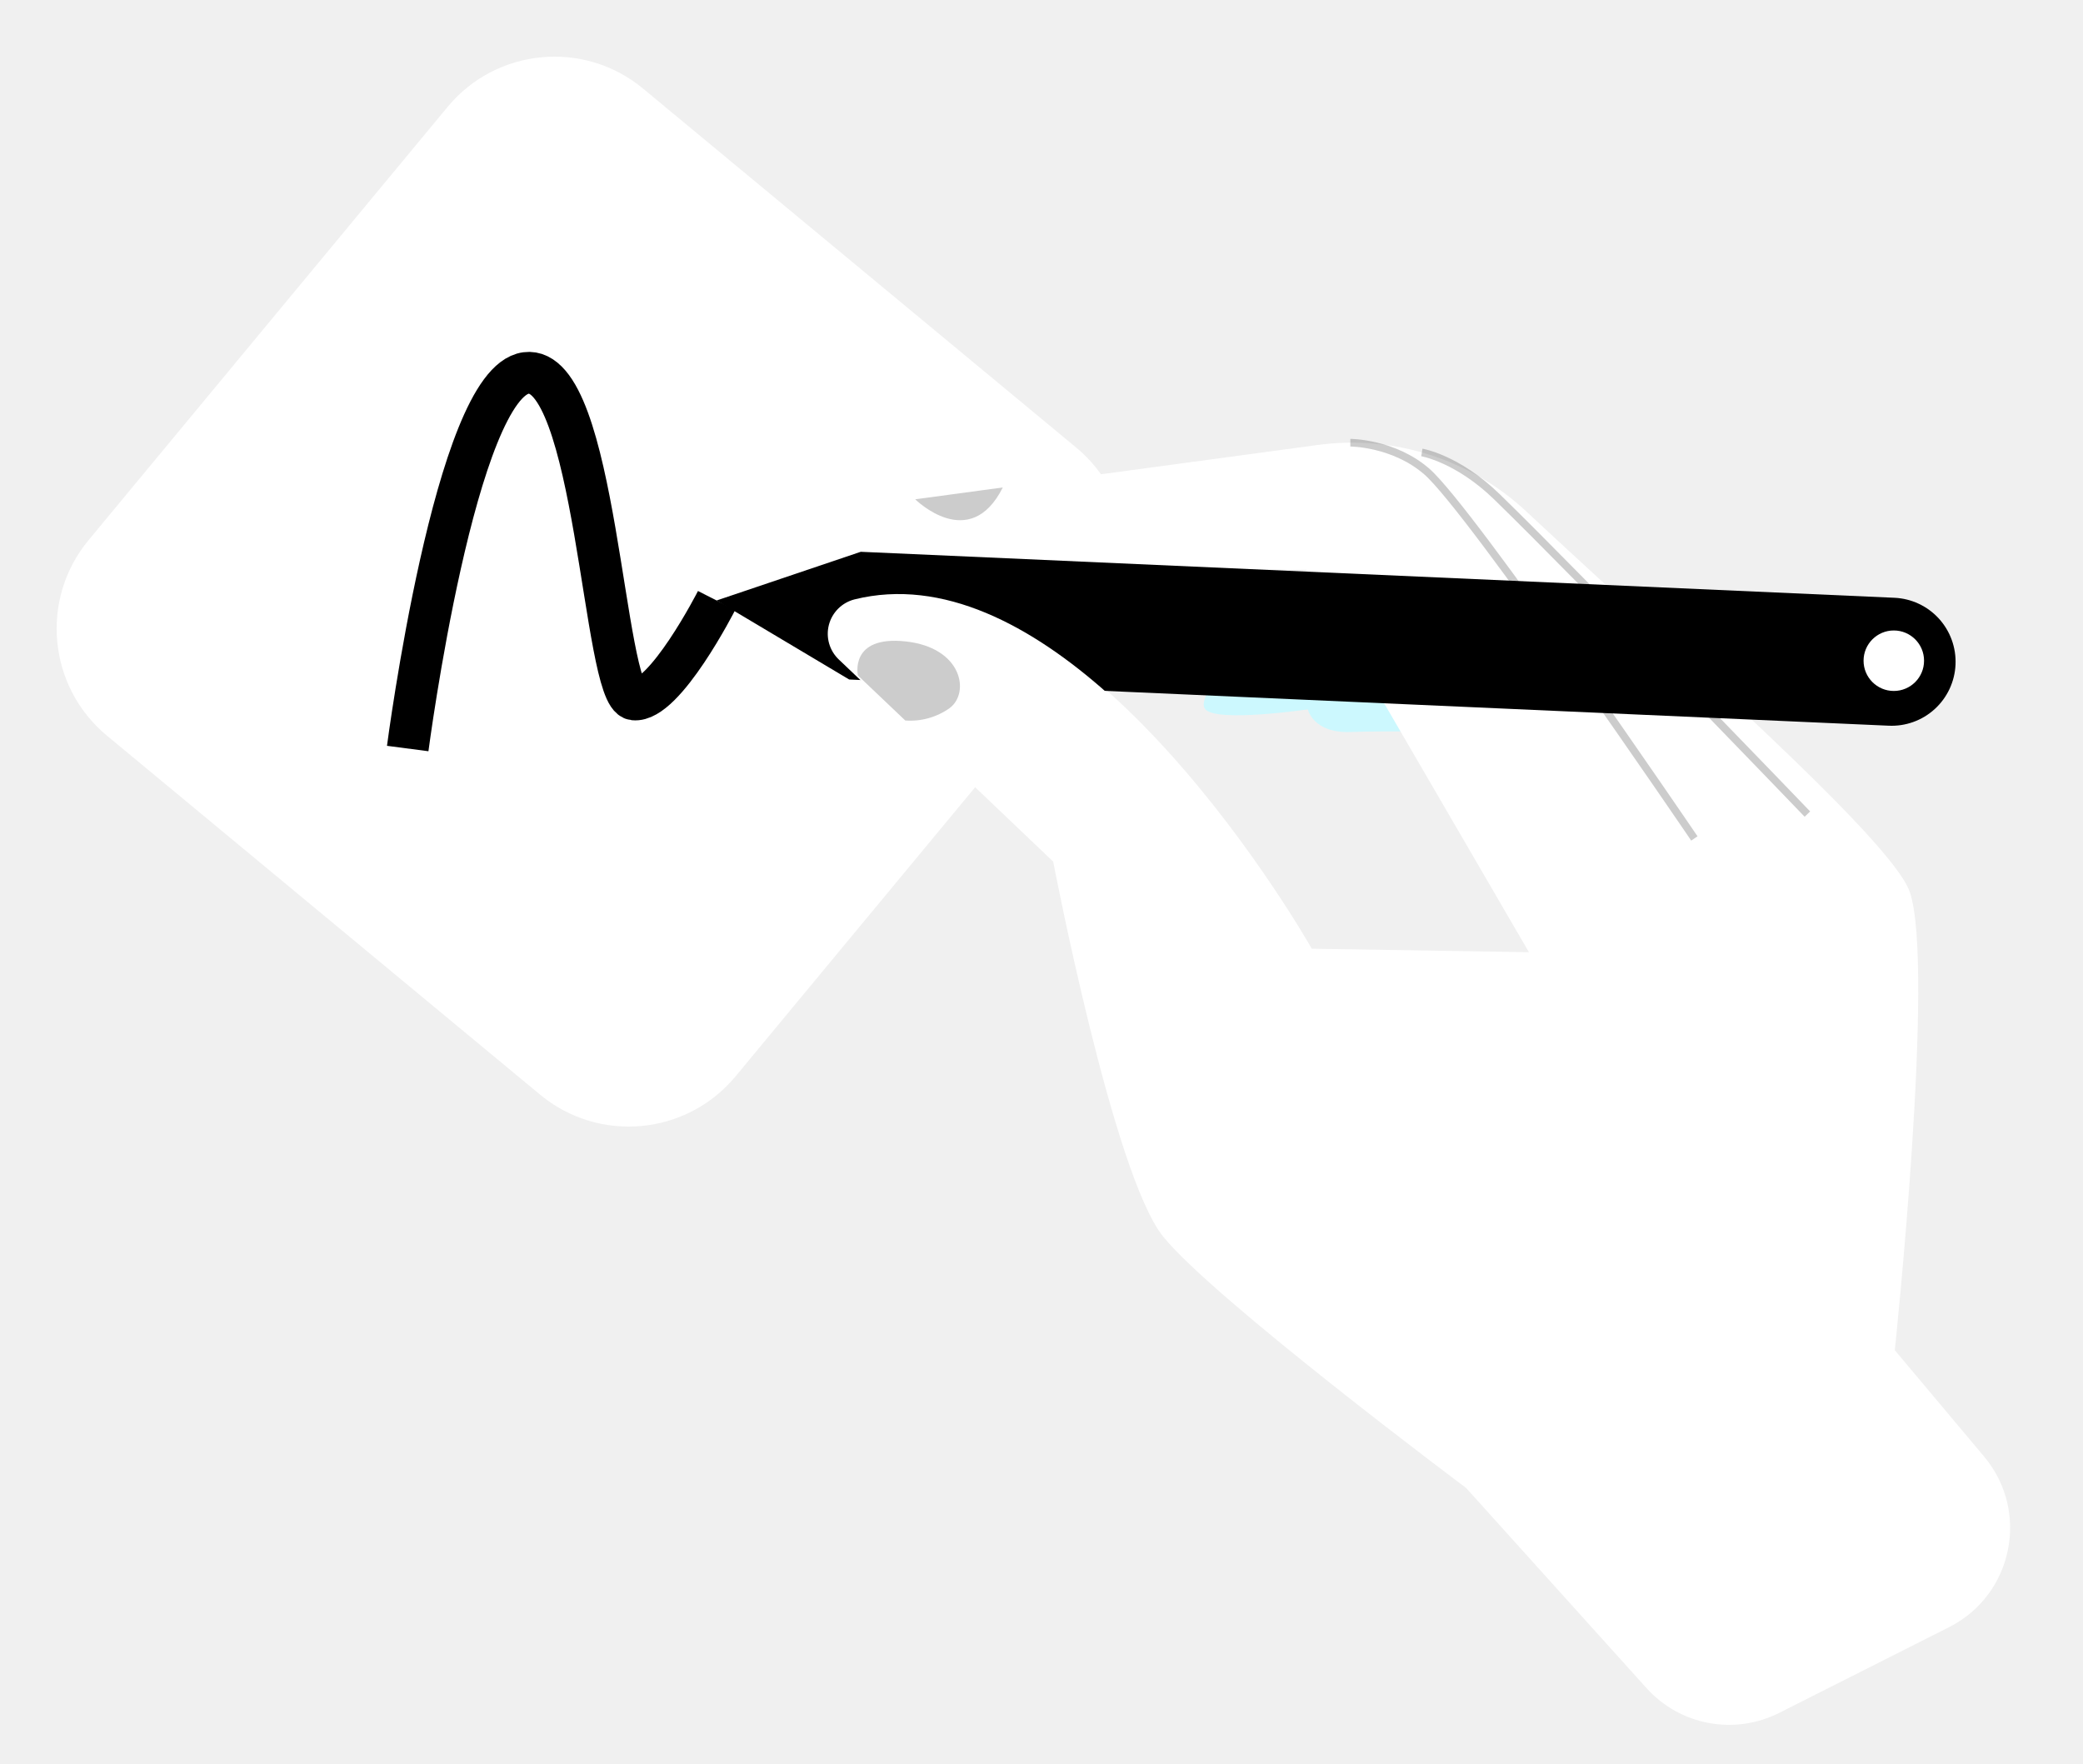
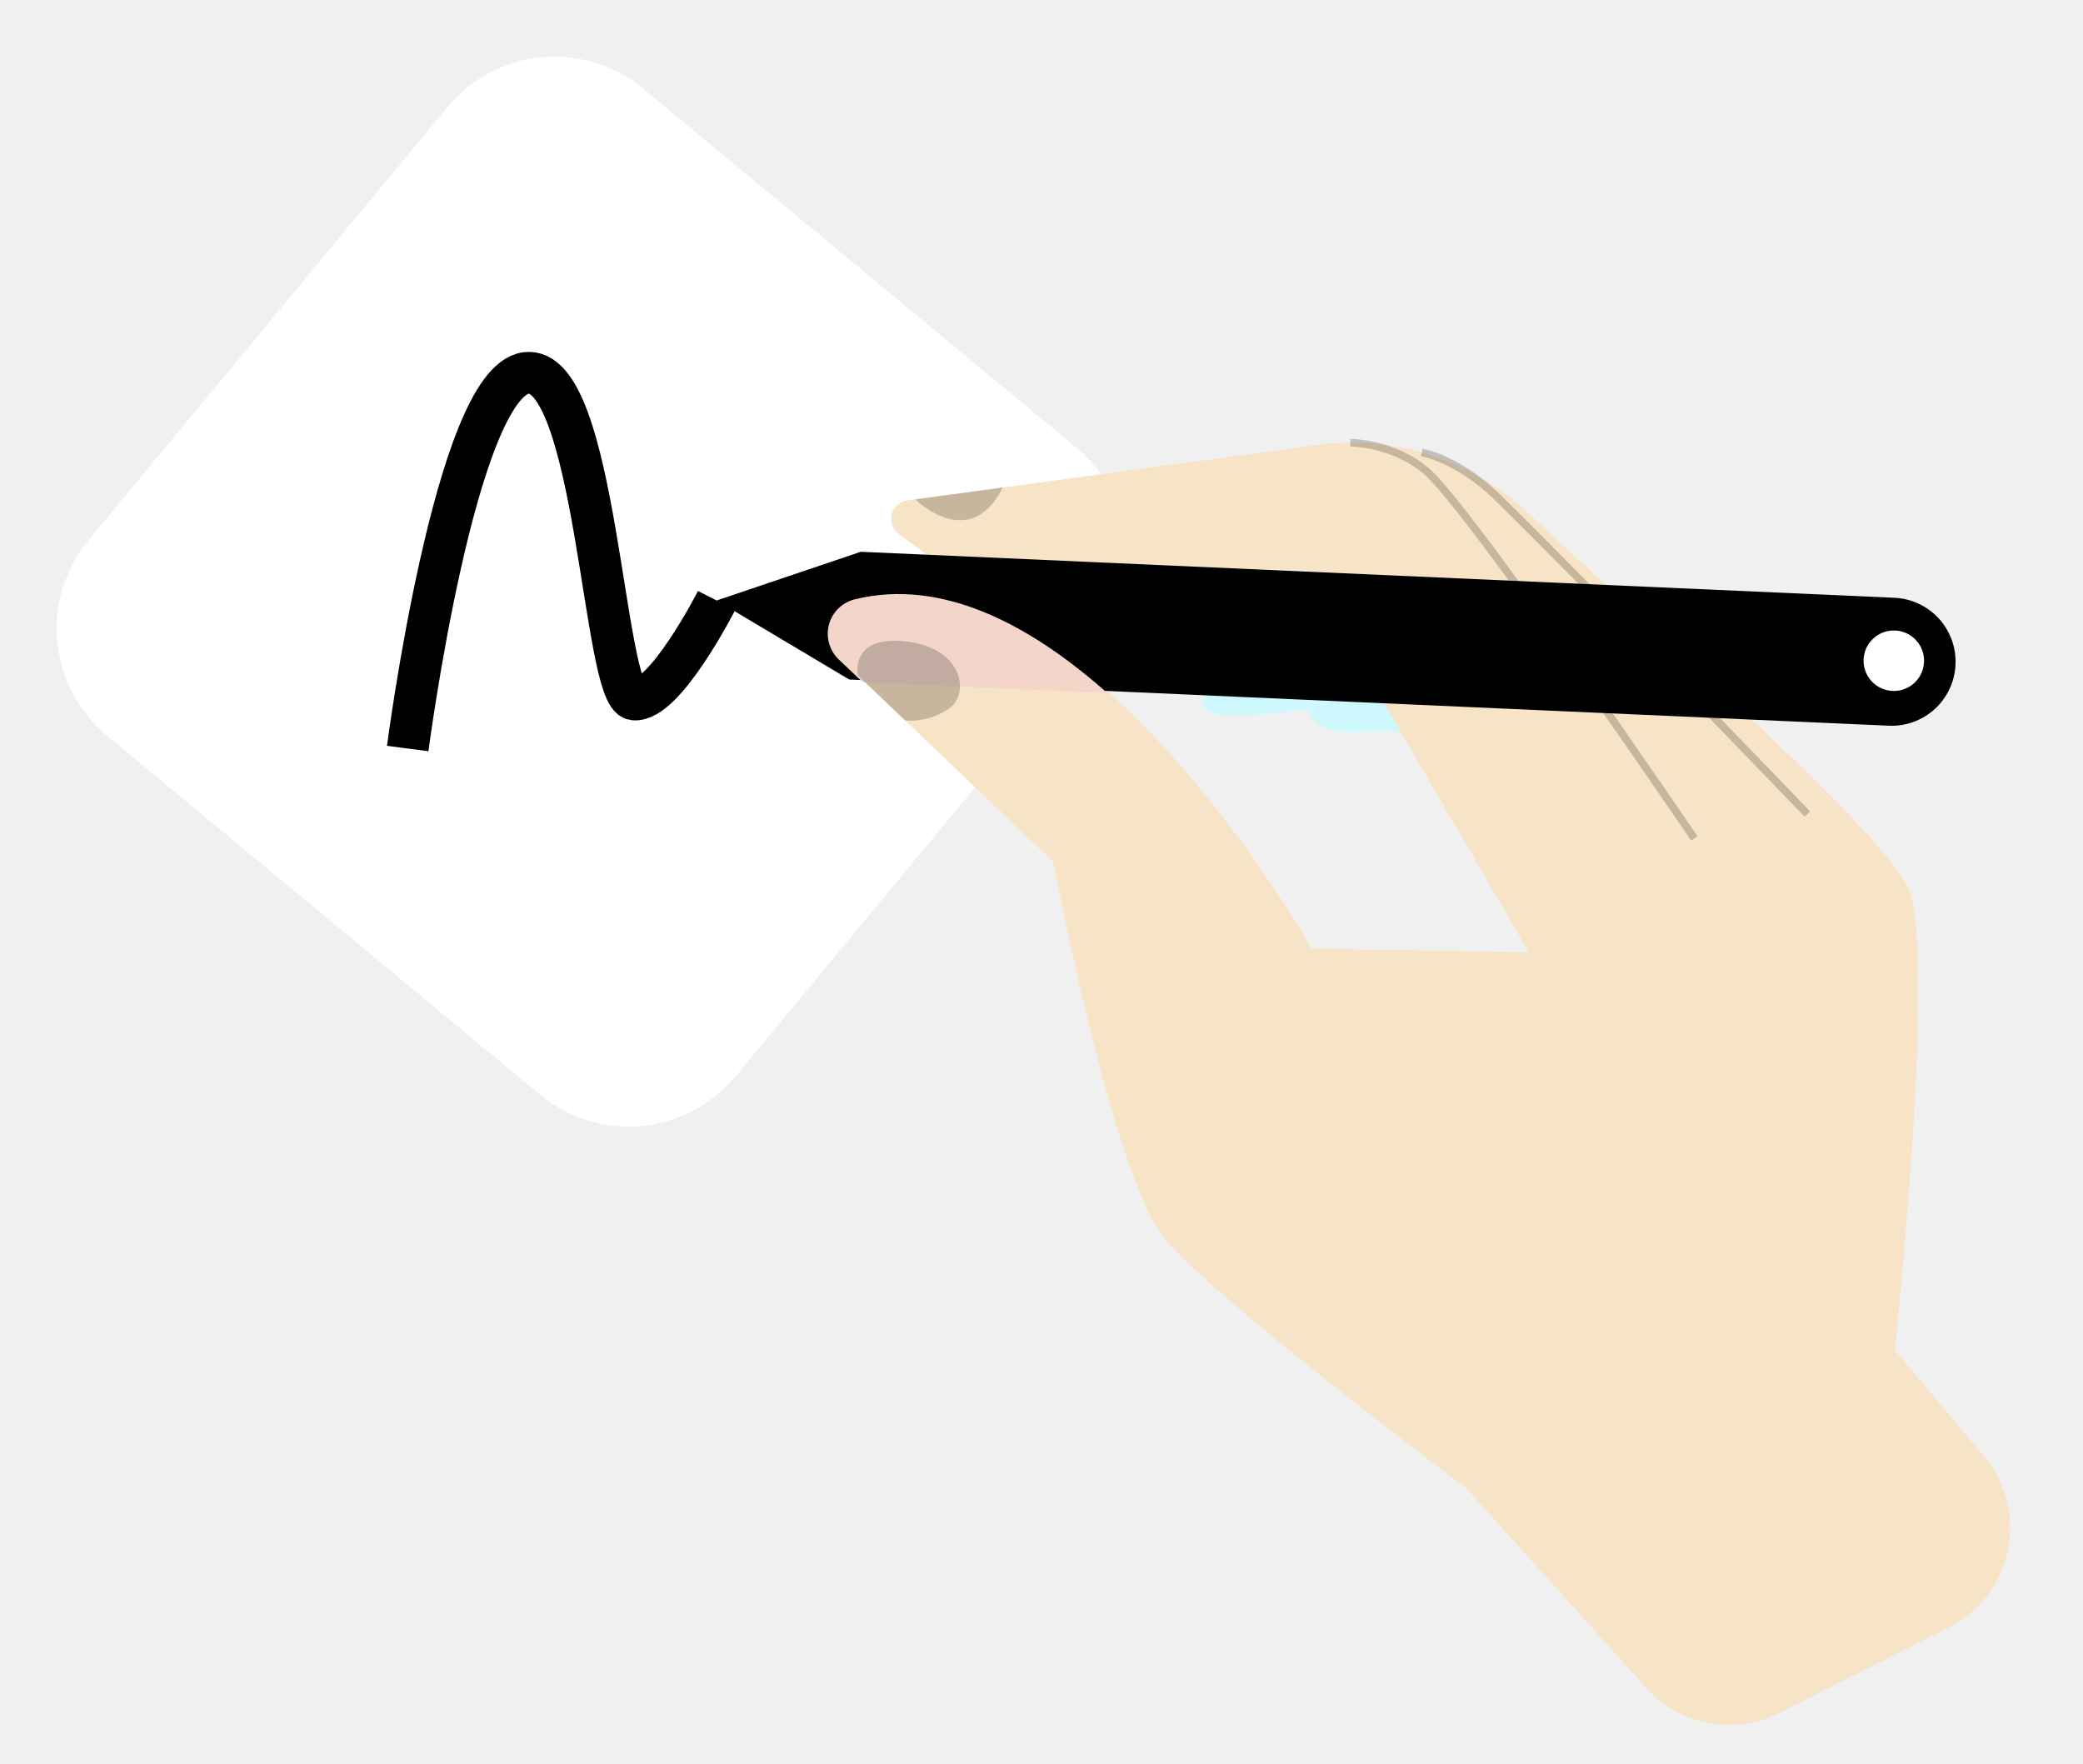
<svg xmlns="http://www.w3.org/2000/svg" width="150" height="127" viewBox="0 0 150 127" fill="none">
  <rect y="46.59" width="60.51" height="60.51" rx="10" transform="rotate(-50.35 0 46.5901)" fill="white" />
  <path d="M89.869 46.378C89.869 46.378 85.943 50.123 86.805 51.08C87.667 52.036 94.177 51.08 94.177 51.08C94.177 51.08 94.559 52.803 97.24 52.708C99.922 52.613 105.379 52.708 105.379 52.708" fill="#CCF8FE" />
-   <path fill-rule="evenodd" clip-rule="evenodd" d="M60.401 47.33L75.842 62.042C75.842 62.042 80.151 84.535 83.742 89.018C87.333 93.501 105.571 107.137 105.571 107.137L118.57 121.557C120.985 124.236 124.895 124.968 128.115 123.343L140.354 117.168C144.96 114.844 146.195 108.833 142.878 104.882L136.448 97.223C136.448 97.223 139.381 69.448 137.514 64.195C136.155 60.373 120.136 46.386 109.911 36.828C105.874 33.058 100.357 31.3 94.883 32.042L65.342 36.035C64.799 36.108 64.355 36.503 64.219 37.034C64.083 37.564 64.281 38.124 64.721 38.45L67.944 40.836L94.08 41.026L110.101 68.565L94.464 68.314C94.464 68.314 77.892 38.945 61.531 43.008C60.63 43.236 59.924 43.936 59.689 44.835C59.454 45.735 59.727 46.691 60.401 47.33Z" fill="white" />
+   <path fill-rule="evenodd" clip-rule="evenodd" d="M60.401 47.33L75.842 62.042C75.842 62.042 80.151 84.535 83.742 89.018C87.333 93.501 105.571 107.137 105.571 107.137L118.57 121.557C120.985 124.236 124.895 124.968 128.115 123.343L140.354 117.168C144.96 114.844 146.195 108.833 142.878 104.882L136.448 97.223C136.448 97.223 139.381 69.448 137.514 64.195C136.155 60.373 120.136 46.386 109.911 36.828C105.874 33.058 100.357 31.3 94.883 32.042L65.342 36.035C64.799 36.108 64.355 36.503 64.219 37.034C64.083 37.564 64.281 38.124 64.721 38.45L67.944 40.836L94.08 41.026L110.101 68.565L94.464 68.314C94.464 68.314 77.892 38.945 61.531 43.008C60.63 43.236 59.924 43.936 59.689 44.835C59.454 45.735 59.727 46.691 60.401 47.33Z" fill="#F7E3C6" />
  <path opacity="0.2" d="M122.014 60.374C122.014 60.374 105.937 36.722 102.742 33.95C100.353 31.877 97.24 31.877 97.24 31.877" stroke="black" stroke-width="0.55" />
  <path opacity="0.2" d="M130.153 58.62C130.153 58.62 114.028 41.839 107.809 35.785C104.958 33.008 102.39 32.58 102.39 32.58" stroke="black" stroke-width="0.55" />
  <path fill-rule="evenodd" clip-rule="evenodd" d="M136.004 52.255L61.151 48.929L51.604 43.239L61.984 39.733L136.413 43.044C137.636 43.096 138.788 43.633 139.615 44.536C140.442 45.44 140.875 46.635 140.82 47.858C140.766 49.08 140.228 50.231 139.324 51.056C138.421 51.881 137.226 52.312 136.004 52.255Z" fill="black" />
-   <path d="M79.74 49.907L62.123 49.125L60.401 47.486C59.728 46.845 59.456 45.889 59.691 44.99C59.927 44.091 60.632 43.39 61.532 43.161C67.898 41.581 74.291 45.064 79.74 49.907Z" fill="white" />
+   <path d="M79.74 49.907L62.123 49.125L60.401 47.486C59.728 46.845 59.456 45.889 59.691 44.99C59.927 44.091 60.632 43.39 61.532 43.161C67.898 41.581 74.291 45.064 79.74 49.907Z" fill="#F3D6C9" />
  <path fill-rule="evenodd" clip-rule="evenodd" d="M136.376 49.754C137.579 49.754 138.554 48.779 138.554 47.576C138.554 46.373 137.579 45.398 136.376 45.398C135.174 45.398 134.198 46.373 134.198 47.576C134.198 48.779 135.174 49.754 136.376 49.754Z" fill="white" />
  <path opacity="0.2" fill-rule="evenodd" clip-rule="evenodd" d="M65.907 35.953C65.907 35.953 69.828 39.854 72.213 35.1L65.907 35.953Z" fill="black" />
  <path opacity="0.2" fill-rule="evenodd" clip-rule="evenodd" d="M61.778 48.637C61.778 48.637 61.144 45.745 65.22 46.187C69.296 46.629 69.863 49.884 68.388 50.985C67.459 51.647 66.328 51.964 65.19 51.881" fill="black" />
  <path d="M29.36 53.899C29.36 53.899 32.807 27.527 37.88 26.857C42.954 26.187 43.434 50.123 45.642 50.362C47.85 50.601 51.604 43.239 51.604 43.239" stroke="black" stroke-width="3.01" />
</svg>
